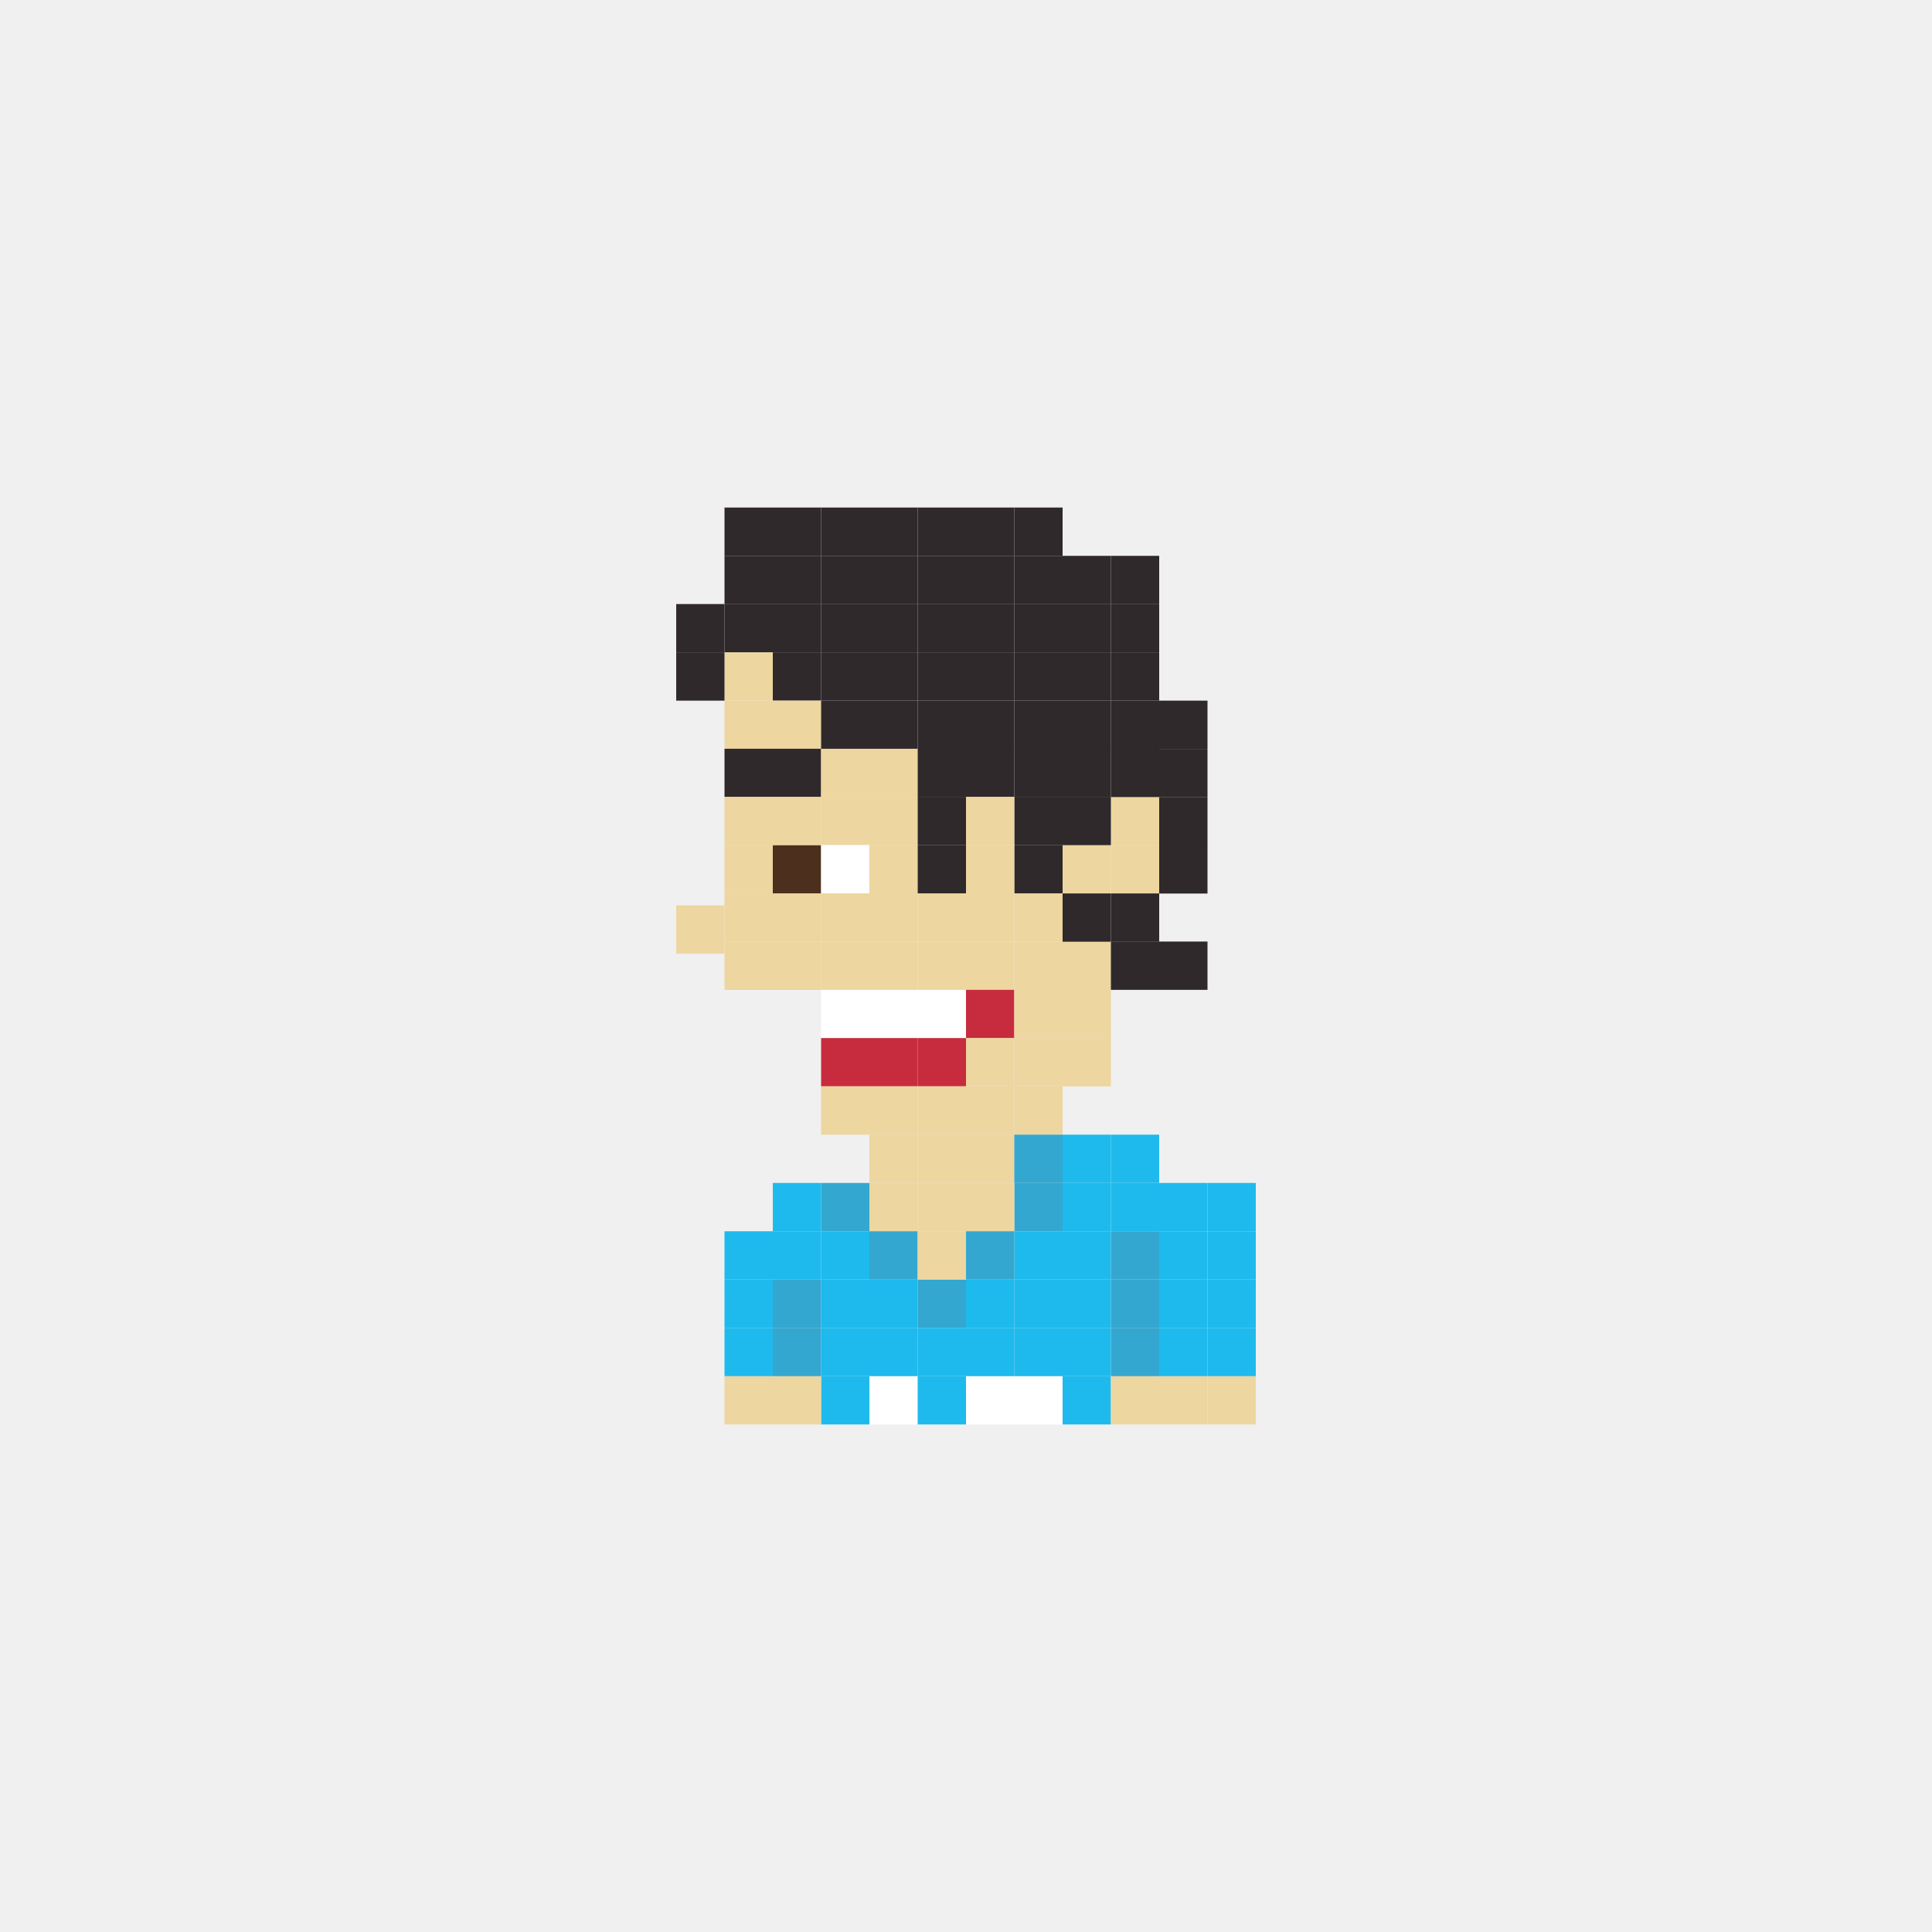
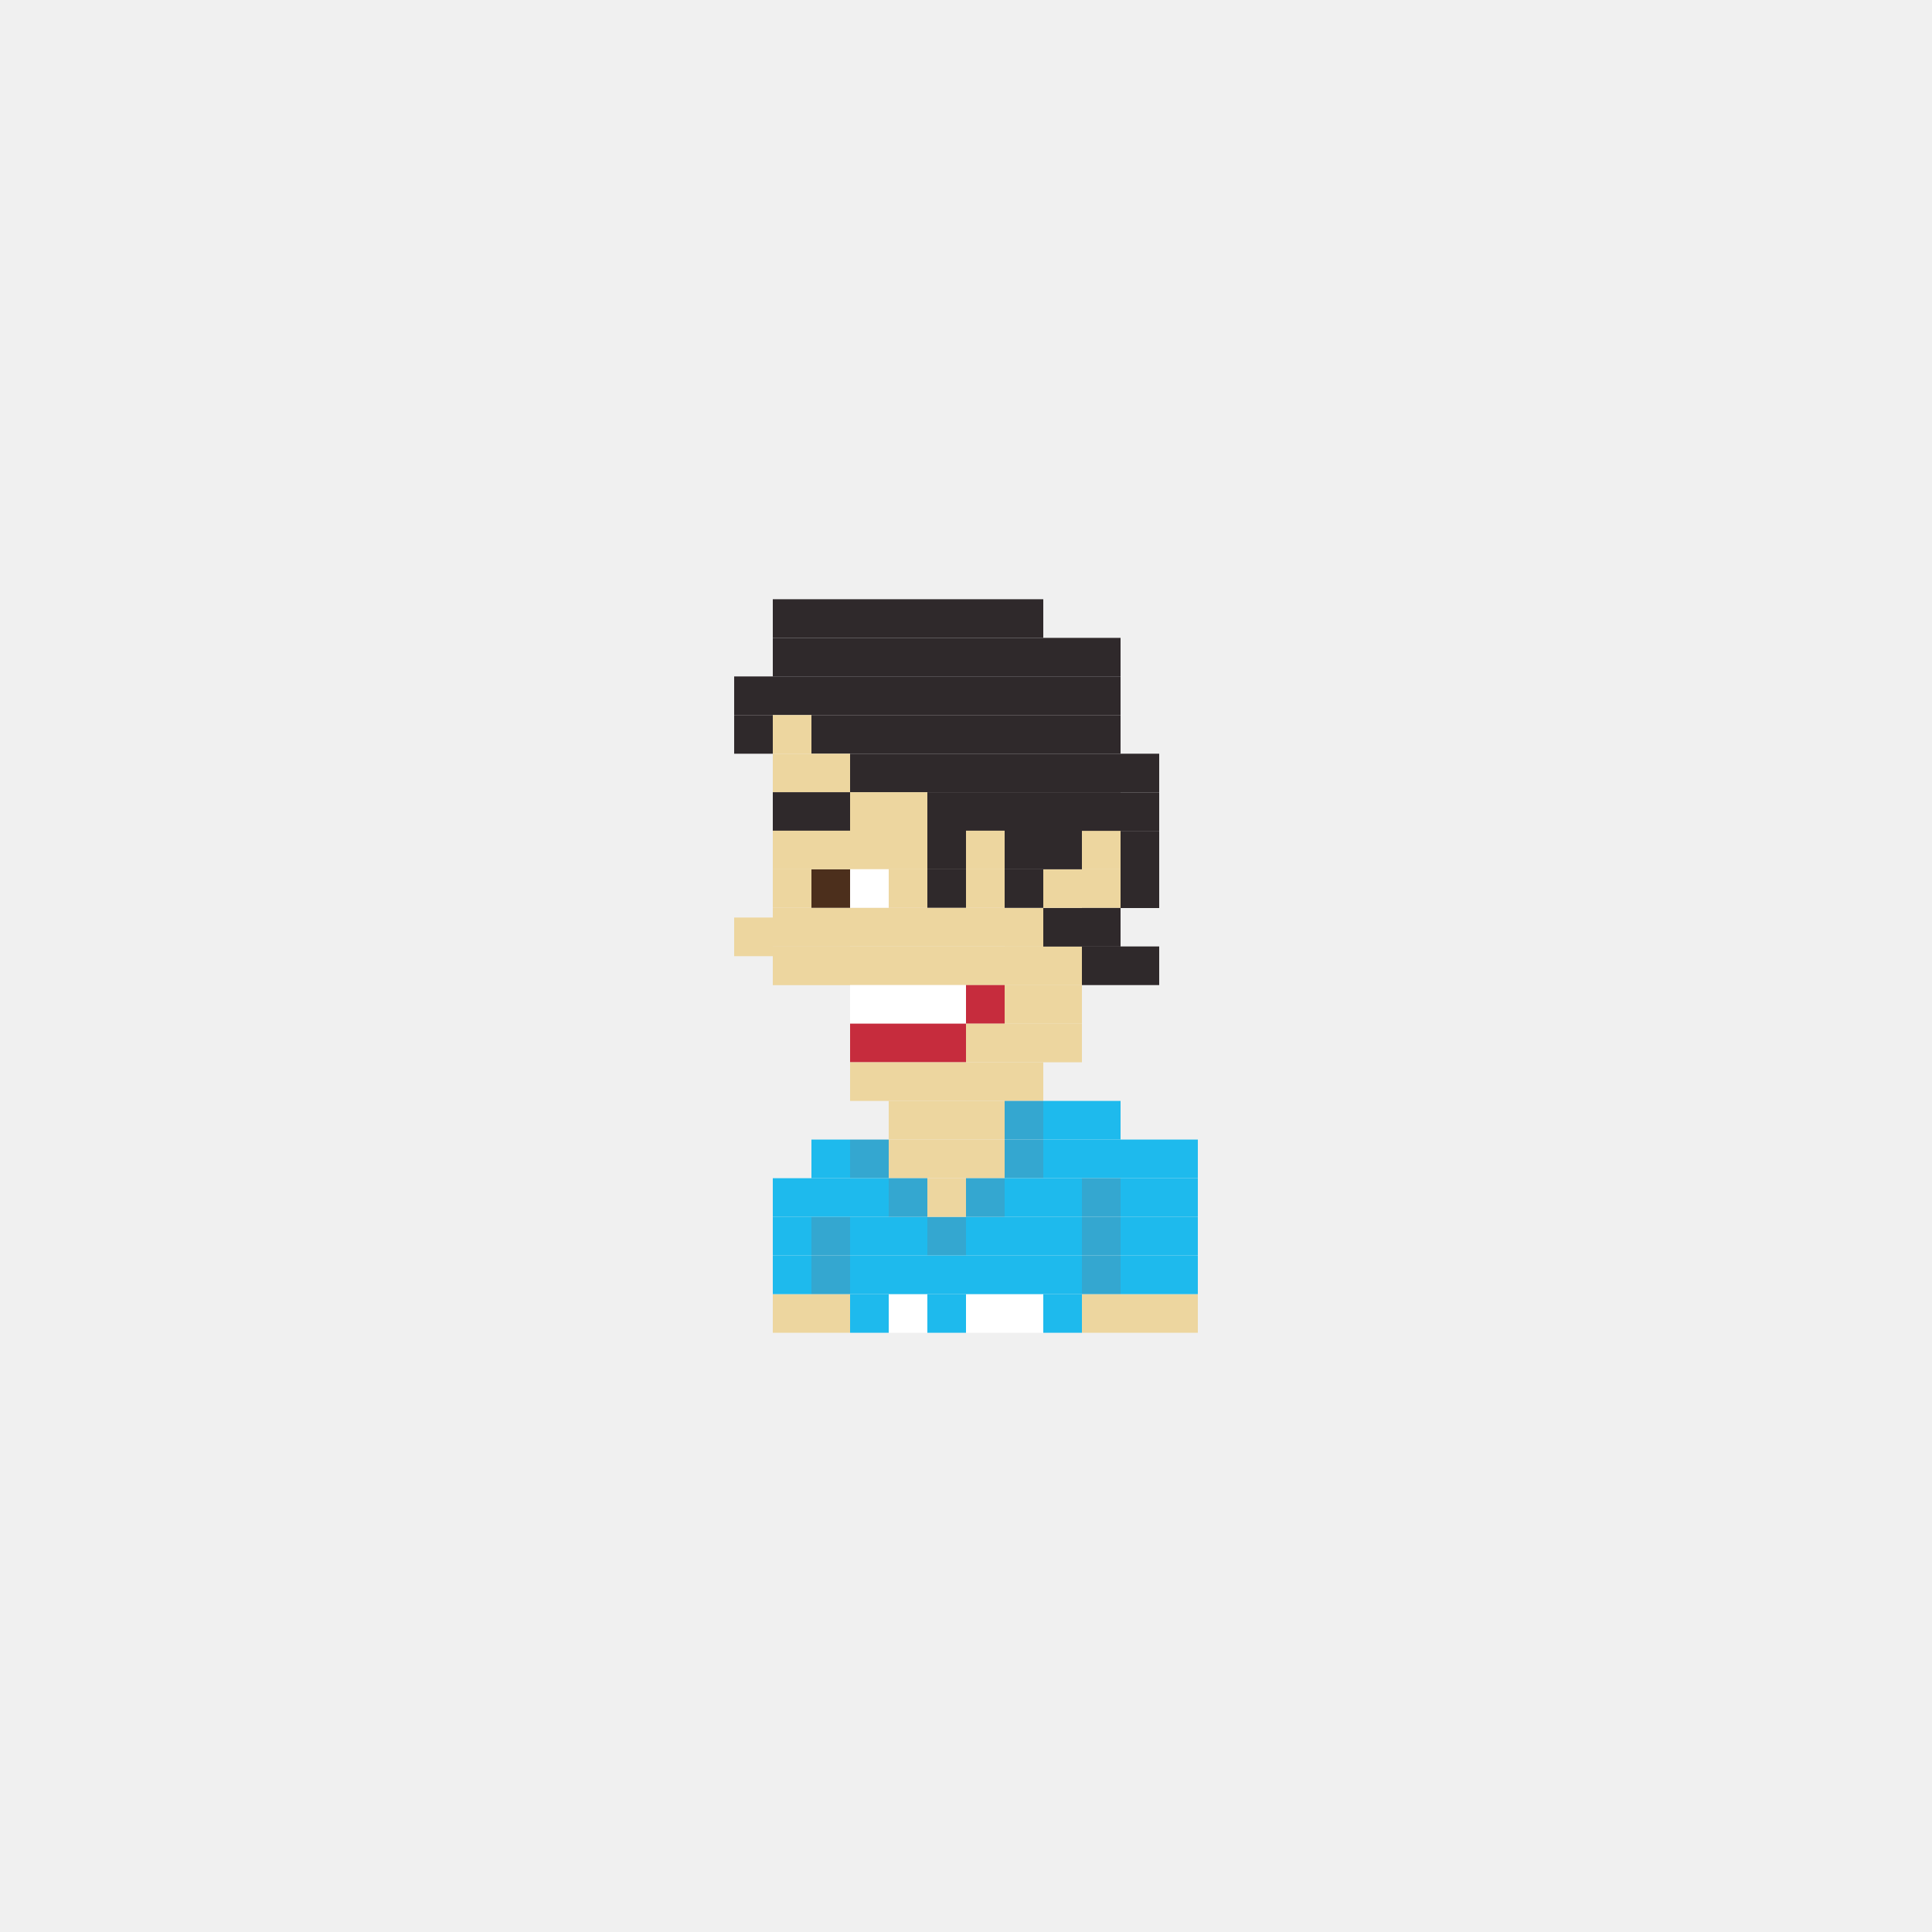
<svg xmlns="http://www.w3.org/2000/svg" version="1.1" id="Layer_1" x="0px" y="0px" width="300px" height="300px" viewBox="0 0 300 300" enable-background="new 0 0 300 300" xml:space="preserve">
  <g>
-     <rect x="120" y="78.811" fill="#2F292B" width="7.5" height="7.5" />
-     <rect x="112.5" y="78.811" fill="#2F292B" width="7.5" height="7.5" />
-     <rect x="127.5" y="78.811" fill="#2F292B" width="7.5" height="7.5" />
-     <rect x="135" y="78.811" fill="#2F292B" width="7.5" height="7.5" />
-     <rect x="142.5" y="78.811" fill="#2F292B" width="7.5" height="7.5" />
-     <rect x="112.5" y="93.796" fill="#2F292B" width="7.5" height="7.5" />
-     <rect x="120" y="93.796" fill="#2F292B" width="7.5" height="7.5" />
-     <rect x="127.5" y="93.796" fill="#2F292B" width="7.5" height="7.5" />
-     <rect x="135" y="93.796" fill="#2F292B" width="7.5" height="7.5" />
-     <rect x="142.5" y="93.796" fill="#2F292B" width="7.5" height="7.5" />
-     <rect x="150" y="93.796" fill="#2F292B" width="7.5" height="7.5" />
-     <rect x="112.5" y="101.296" fill="#EDD69F" width="7.5" height="7.5" />
-     <rect x="105" y="101.296" fill="#2F292B" width="7.5" height="7.5" />
-     <rect x="105" y="93.796" fill="#2F292B" width="7.5" height="7.5" />
-     <rect x="120" y="101.296" fill="#2F292B" width="7.5" height="7.5" />
-     <rect x="127.5" y="101.296" fill="#2F292B" width="7.5" height="7.5" />
-     <rect x="135" y="101.296" fill="#2F292B" width="7.5" height="7.5" />
-     <rect x="142.5" y="101.296" fill="#2F292B" width="7.5" height="7.5" />
-     <rect x="150" y="101.296" fill="#2F292B" width="7.5" height="7.5" />
-     <rect x="112.5" y="108.796" fill="#EDD69F" width="7.5" height="7.5" />
-     <rect x="120" y="108.796" fill="#EDD69F" width="7.5" height="7.5" />
-     <rect x="112.5" y="116.267" fill="#2F292B" width="7.5" height="7.5" />
-     <rect x="120" y="116.267" fill="#2F292B" width="7.5" height="7.5" />
-     <rect x="112.5" y="131.218" fill="#EDD69F" width="7.5" height="7.5" />
-     <rect x="120" y="131.218" fill="#4C2F1C" width="7.5" height="7.5" />
-     <rect x="112.5" y="138.733" fill="#EDD69F" width="7.5" height="7.5" />
-     <rect x="120" y="138.733" fill="#EDD69F" width="7.5" height="7.5" />
-     <rect x="112.5" y="146.218" fill="#EDD69F" width="7.5" height="7.5" />
-     <rect x="105" y="140.593" fill="#EDD69F" width="7.5" height="7.5" />
-     <rect x="120" y="146.218" fill="#EDD69F" width="7.5" height="7.5" />
-     <rect x="135" y="146.218" fill="#EDD69F" width="7.5" height="7.5" />
-     <rect x="127.5" y="146.218" fill="#EDD69F" width="7.5" height="7.5" />
-     <rect x="142.5" y="146.218" fill="#EDD69F" width="7.5" height="7.5" />
-     <rect x="157.5" y="146.218" fill="#EDD69F" width="7.5" height="7.5" />
-     <rect x="150" y="146.218" fill="#EDD69F" width="7.5" height="7.5" />
-     <rect x="135" y="153.704" fill="#FFFFFF" width="7.5" height="7.5" />
-     <rect x="127.5" y="153.704" fill="#FFFFFF" width="7.5" height="7.5" />
-     <rect x="142.5" y="153.704" fill="#FFFFFF" width="7.5" height="7.5" />
-     <rect x="150" y="153.704" fill="#C62C3D" width="7.5" height="7.5" />
-     <rect x="135" y="161.189" fill="#C62C3D" width="7.5" height="7.5" />
-     <rect x="127.5" y="161.189" fill="#C62C3D" width="7.5" height="7.5" />
-     <rect x="142.5" y="161.189" fill="#C62C3D" width="7.5" height="7.5" />
-     <rect x="150" y="161.189" fill="#EDD69F" width="7.5" height="7.5" />
-     <rect x="135" y="168.689" fill="#EDD69F" width="7.5" height="7.5" />
-     <rect x="127.5" y="168.689" fill="#EDD69F" width="7.5" height="7.5" />
-     <rect x="142.5" y="168.689" fill="#EDD69F" width="7.5" height="7.5" />
-     <rect x="135" y="176.189" fill="#EDD69F" width="7.5" height="7.5" />
-     <rect x="142.5" y="176.189" fill="#EDD69F" width="7.5" height="7.5" />
-     <rect x="135" y="183.689" fill="#EDD69F" width="7.5" height="7.5" />
-     <rect x="142.5" y="183.689" fill="#EDD69F" width="7.5" height="7.5" />
-     <rect x="150" y="176.189" fill="#EDD69F" width="7.5" height="7.5" />
-     <rect x="150" y="168.689" fill="#EDD69F" width="7.5" height="7.5" />
-     <rect x="157.5" y="168.689" fill="#EDD69F" width="7.5" height="7.5" />
-     <rect x="157.5" y="176.189" fill="#34A7D0" width="7.5" height="7.5" />
-     <rect x="165" y="176.189" fill="#1EBAED" width="7.5" height="7.5" />
-     <rect x="172.5" y="176.189" fill="#1EBAED" width="7.5" height="7.5" />
-     <rect x="157.5" y="183.689" fill="#34A7D0" width="7.5" height="7.5" />
-     <rect x="150" y="183.689" fill="#EDD69F" width="7.5" height="7.5" />
-     <rect x="127.5" y="183.689" fill="#34A7D0" width="7.5" height="7.5" />
-     <rect x="120" y="183.689" fill="#1EBAED" width="7.5" height="7.5" />
-     <rect x="165" y="183.689" fill="#1EBAED" width="7.5" height="7.5" />
-     <rect x="172.5" y="183.689" fill="#1EBAED" width="7.5" height="7.5" />
-     <rect x="180" y="183.689" fill="#1EBAED" width="7.5" height="7.5" />
-     <rect x="187.5" y="183.689" fill="#1EBAED" width="7.5" height="7.5" />
-     <rect x="135" y="198.689" fill="#1EBAED" width="7.5" height="7.5" />
-     <rect x="142.5" y="198.689" fill="#34A7D0" width="7.5" height="7.5" />
-     <rect x="157.5" y="198.689" fill="#1EBAED" width="7.5" height="7.5" />
-     <rect x="150" y="198.689" fill="#1EBAED" width="7.5" height="7.5" />
-     <rect x="127.5" y="198.689" fill="#1EBAED" width="7.5" height="7.5" />
-     <rect x="120" y="198.689" fill="#34A7D0" width="7.5" height="7.5" />
-     <rect x="112.5" y="198.689" fill="#1EBAED" width="7.5" height="7.5" />
-     <rect x="165" y="198.689" fill="#1EBAED" width="7.5" height="7.5" />
-     <rect x="172.5" y="198.689" fill="#34A7D0" width="7.5" height="7.5" />
-     <rect x="180" y="198.689" fill="#1EBAED" width="7.5" height="7.5" />
-     <rect x="187.5" y="198.689" fill="#1EBAED" width="7.5" height="7.5" />
-     <rect x="135" y="213.689" fill="#FFFFFF" width="7.5" height="7.5" />
-     <rect x="142.5" y="213.689" fill="#1EBAED" width="7.5" height="7.5" />
-     <rect x="157.5" y="213.689" fill="#FFFFFF" width="7.5" height="7.5" />
-     <rect x="150" y="213.689" fill="#FFFFFF" width="7.5" height="7.5" />
-     <rect x="127.5" y="213.689" fill="#1EBAED" width="7.5" height="7.5" />
-     <rect x="120" y="213.689" fill="#EDD69F" width="7.5" height="7.5" />
-     <rect x="112.5" y="213.689" fill="#EDD69F" width="7.5" height="7.5" />
-     <rect x="165" y="213.689" fill="#1EBAED" width="7.5" height="7.5" />
-     <rect x="172.5" y="213.689" fill="#EDD69F" width="7.5" height="7.5" />
-     <rect x="180" y="213.689" fill="#EDD69F" width="7.5" height="7.5" />
-     <rect x="187.5" y="213.689" fill="#EDD69F" width="7.5" height="7.5" />
-     <rect x="135" y="191.189" fill="#34A7D0" width="7.5" height="7.5" />
-     <rect x="142.5" y="191.189" fill="#EDD69F" width="7.5" height="7.5" />
-     <rect x="157.5" y="191.189" fill="#1EBAED" width="7.5" height="7.5" />
-     <rect x="150" y="191.189" fill="#34A7D0" width="7.5" height="7.5" />
-     <rect x="127.5" y="191.189" fill="#1EBAED" width="7.5" height="7.5" />
-     <rect x="120" y="191.189" fill="#1EBAED" width="7.5" height="7.5" />
-     <rect x="112.5" y="191.189" fill="#1EBAED" width="7.5" height="7.5" />
-     <rect x="165" y="191.189" fill="#1EBAED" width="7.5" height="7.5" />
-     <rect x="172.5" y="191.189" fill="#34A7D0" width="7.5" height="7.5" />
-     <rect x="180" y="191.189" fill="#1EBAED" width="7.5" height="7.5" />
-     <rect x="187.5" y="191.189" fill="#1EBAED" width="7.5" height="7.5" />
-     <rect x="135" y="206.189" fill="#1EBAED" width="7.5" height="7.5" />
-     <rect x="142.5" y="206.189" fill="#1EBAED" width="7.5" height="7.5" />
-     <rect x="157.5" y="206.189" fill="#1EBAED" width="7.5" height="7.5" />
-     <rect x="150" y="206.189" fill="#1EBAED" width="7.5" height="7.5" />
-     <rect x="127.5" y="206.189" fill="#1EBAED" width="7.5" height="7.5" />
-     <rect x="120" y="206.189" fill="#34A7D0" width="7.5" height="7.5" />
-     <rect x="112.5" y="206.189" fill="#1EBAED" width="7.5" height="7.5" />
-     <rect x="165" y="206.189" fill="#1EBAED" width="7.5" height="7.5" />
-     <rect x="172.5" y="206.189" fill="#34A7D0" width="7.5" height="7.5" />
-     <rect x="180" y="206.189" fill="#1EBAED" width="7.5" height="7.5" />
-     <rect x="187.5" y="206.189" fill="#1EBAED" width="7.5" height="7.5" />
-     <rect x="165" y="146.218" fill="#EDD69F" width="7.5" height="7.5" />
-     <rect x="157.5" y="138.733" fill="#EDD69F" width="7.5" height="7.5" />
-     <rect x="165" y="138.733" fill="#2F292B" width="7.5" height="7.5" />
-     <rect x="157.5" y="161.189" fill="#EDD69F" width="7.5" height="7.5" />
-     <rect x="165" y="161.189" fill="#EDD69F" width="7.5" height="7.5" />
-     <rect x="157.5" y="153.704" fill="#EDD69F" width="7.5" height="7.5" />
-     <rect x="165" y="153.704" fill="#EDD69F" width="7.5" height="7.5" />
-     <rect x="157.5" y="131.218" fill="#2F292B" width="7.5" height="7.5" />
-     <rect x="165" y="131.218" fill="#EDD69F" width="7.5" height="7.5" />
-     <rect x="157.5" y="116.267" fill="#2F292B" width="7.5" height="7.5" />
-     <rect x="165" y="116.267" fill="#2F292B" width="7.5" height="7.5" />
-     <rect x="172.5" y="131.218" fill="#EDD69F" width="7.5" height="7.5" />
-     <rect x="172.5" y="123.733" fill="#EDD69F" width="7.5" height="7.5" />
-     <rect x="127.5" y="108.796" fill="#2F292B" width="7.5" height="7.5" />
-     <rect x="135" y="108.796" fill="#2F292B" width="7.5" height="7.5" />
-     <rect x="142.5" y="108.796" fill="#2F292B" width="7.5" height="7.5" />
-     <rect x="150" y="108.796" fill="#2F292B" width="7.5" height="7.5" />
-     <rect x="127.5" y="116.267" fill="#EDD69F" width="7.5" height="7.5" />
-     <rect x="135" y="116.267" fill="#EDD69F" width="7.5" height="7.5" />
-     <rect x="142.5" y="116.267" fill="#2F292B" width="7.5" height="7.5" />
-     <rect x="150" y="116.267" fill="#2F292B" width="7.5" height="7.5" />
-     <rect x="112.5" y="123.733" fill="#EDD69F" width="7.5" height="7.5" />
-     <rect x="120" y="123.733" fill="#EDD69F" width="7.5" height="7.5" />
-     <rect x="157.5" y="123.733" fill="#2F292B" width="7.5" height="7.5" />
-     <rect x="165" y="123.733" fill="#2F292B" width="7.5" height="7.5" />
-     <rect x="127.5" y="123.733" fill="#EDD69F" width="7.5" height="7.5" />
-     <rect x="135" y="123.733" fill="#EDD69F" width="7.5" height="7.5" />
-     <rect x="142.5" y="123.733" fill="#2F292B" width="7.5" height="7.5" />
-     <rect x="150" y="123.733" fill="#EDD69F" width="7.5" height="7.5" />
-     <rect x="127.5" y="131.218" fill="#FFFFFF" width="7.5" height="7.5" />
-     <rect x="135" y="131.218" fill="#EDD69F" width="7.5" height="7.5" />
-     <rect x="142.5" y="131.218" fill="#2F292B" width="7.5" height="7.5" />
-     <rect x="150" y="131.218" fill="#EDD69F" width="7.5" height="7.5" />
-     <rect x="127.5" y="138.718" fill="#EDD69F" width="7.5" height="7.5" />
-     <rect x="135" y="138.718" fill="#EDD69F" width="7.5" height="7.5" />
-     <rect x="142.5" y="138.718" fill="#EDD69F" width="7.5" height="7.5" />
-     <rect x="150" y="138.718" fill="#EDD69F" width="7.5" height="7.5" />
-     <rect x="157.5" y="93.796" fill="#2F292B" width="7.5" height="7.5" />
-     <rect x="165" y="93.796" fill="#2F292B" width="7.5" height="7.5" />
-     <rect x="112.5" y="86.311" fill="#2F292B" width="7.5" height="7.5" />
-     <rect x="120" y="86.311" fill="#2F292B" width="7.5" height="7.5" />
-     <rect x="127.5" y="86.311" fill="#2F292B" width="7.5" height="7.5" />
-     <rect x="135" y="86.311" fill="#2F292B" width="7.5" height="7.5" />
-     <rect x="142.5" y="86.311" fill="#2F292B" width="7.5" height="7.5" />
-     <rect x="150" y="86.311" fill="#2F292B" width="7.5" height="7.5" />
-     <rect x="157.5" y="86.311" fill="#2F292B" width="7.5" height="7.5" />
-     <rect x="150" y="78.811" fill="#2F292B" width="7.5" height="7.5" />
-     <rect x="157.5" y="78.811" fill="#2F292B" width="7.5" height="7.5" />
-     <rect x="165" y="86.311" fill="#2F292B" width="7.5" height="7.5" />
-     <rect x="172.5" y="93.796" fill="#2F292B" width="7.5" height="7.5" />
-     <rect x="172.5" y="86.311" fill="#2F292B" width="7.5" height="7.5" />
-     <rect x="157.5" y="101.296" fill="#2F292B" width="7.5" height="7.5" />
-     <rect x="165" y="101.296" fill="#2F292B" width="7.5" height="7.5" />
-     <rect x="157.5" y="108.796" fill="#2F292B" width="7.5" height="7.5" />
-     <rect x="165" y="108.796" fill="#2F292B" width="7.5" height="7.5" />
-     <rect x="172.5" y="116.267" fill="#2F292B" width="7.5" height="7.5" />
-     <rect x="172.5" y="101.296" fill="#2F292B" width="7.5" height="7.5" />
-     <rect x="172.5" y="108.796" fill="#2F292B" width="7.5" height="7.5" />
-     <rect x="180" y="131.25" fill="#2F292B" width="7.5" height="7.5" />
-     <rect x="180" y="123.779" fill="#2F292B" width="7.5" height="7.5" />
-     <rect x="180" y="116.294" fill="#2F292B" width="7.5" height="7.5" />
-     <rect x="180" y="108.794" fill="#2F292B" width="7.5" height="7.5" />
-     <rect x="172.5" y="146.204" fill="#2F292B" width="7.5" height="7.5" />
-     <rect x="180" y="146.204" fill="#2F292B" width="7.5" height="7.5" />
-     <rect x="172.5" y="138.733" fill="#2F292B" width="7.5" height="7.5" />
+     <rect x="126" y="93.049" fill="#2F292B" width="6" height="6" />
+     <rect x="120" y="93.049" fill="#2F292B" width="6" height="6" />
+     <rect x="132" y="93.049" fill="#2F292B" width="6" height="6" />
+     <rect x="138" y="93.049" fill="#2F292B" width="6" height="6" />
+     <rect x="144" y="93.049" fill="#2F292B" width="6" height="6" />
+     <rect x="120" y="105.037" fill="#2F292B" width="6" height="6" />
+     <rect x="126" y="105.037" fill="#2F292B" width="6" height="6" />
+     <rect x="132" y="105.037" fill="#2F292B" width="6" height="6" />
+     <rect x="138" y="105.037" fill="#2F292B" width="6" height="6" />
+     <rect x="144" y="105.037" fill="#2F292B" width="6" height="6" />
+     <rect x="150" y="105.037" fill="#2F292B" width="6" height="6" />
+     <rect x="120" y="111.037" fill="#EDD69F" width="6" height="6" />
+     <rect x="114" y="111.037" fill="#2F292B" width="6" height="6" />
+     <rect x="114" y="105.037" fill="#2F292B" width="6" height="6" />
+     <rect x="126" y="111.037" fill="#2F292B" width="6" height="6" />
+     <rect x="132" y="111.037" fill="#2F292B" width="6" height="6" />
+     <rect x="138" y="111.037" fill="#2F292B" width="6" height="6" />
+     <rect x="144" y="111.037" fill="#2F292B" width="6" height="6" />
+     <rect x="150" y="111.037" fill="#2F292B" width="6" height="6" />
+     <rect x="120" y="117.037" fill="#EDD69F" width="6" height="6" />
+     <rect x="126" y="117.037" fill="#EDD69F" width="6" height="6" />
+     <rect x="120" y="123.014" fill="#2F292B" width="6" height="6" />
+     <rect x="126" y="123.014" fill="#2F292B" width="6" height="6" />
+     <rect x="120" y="134.975" fill="#EDD69F" width="6" height="6" />
+     <rect x="126" y="134.975" fill="#4C2F1C" width="6" height="6" />
+     <rect x="120" y="140.986" fill="#EDD69F" width="6" height="6" />
+     <rect x="126" y="140.986" fill="#EDD69F" width="6" height="6" />
+     <rect x="120" y="146.975" fill="#EDD69F" width="6" height="6" />
+     <rect x="114" y="142.475" fill="#EDD69F" width="6" height="6" />
+     <rect x="126" y="146.975" fill="#EDD69F" width="6" height="6" />
+     <rect x="138" y="146.975" fill="#EDD69F" width="6" height="6" />
+     <rect x="132" y="146.975" fill="#EDD69F" width="6" height="6" />
+     <rect x="144" y="146.975" fill="#EDD69F" width="6" height="6" />
+     <rect x="156" y="146.975" fill="#EDD69F" width="6" height="6" />
+     <rect x="150" y="146.975" fill="#EDD69F" width="6" height="6" />
+     <rect x="138" y="152.963" fill="#FFFFFF" width="6" height="6" />
+     <rect x="132" y="152.963" fill="#FFFFFF" width="6" height="6" />
+     <rect x="144" y="152.963" fill="#FFFFFF" width="6" height="6" />
+     <rect x="150" y="152.963" fill="#C62C3D" width="6" height="6" />
+     <rect x="138" y="158.951" fill="#C62C3D" width="6" height="6" />
+     <rect x="132" y="158.951" fill="#C62C3D" width="6" height="6" />
+     <rect x="144" y="158.951" fill="#C62C3D" width="6" height="6" />
+     <rect x="150" y="158.951" fill="#EDD69F" width="6" height="6" />
+     <rect x="138" y="164.951" fill="#EDD69F" width="6" height="6" />
+     <rect x="132" y="164.951" fill="#EDD69F" width="6" height="6" />
+     <rect x="144" y="164.951" fill="#EDD69F" width="6" height="6" />
+     <rect x="138" y="170.951" fill="#EDD69F" width="6" height="6" />
+     <rect x="144" y="170.951" fill="#EDD69F" width="6" height="6" />
+     <rect x="138" y="176.951" fill="#EDD69F" width="6" height="6" />
+     <rect x="144" y="176.951" fill="#EDD69F" width="6" height="6" />
+     <rect x="150" y="170.951" fill="#EDD69F" width="6" height="6" />
+     <rect x="150" y="164.951" fill="#EDD69F" width="6" height="6" />
+     <rect x="156" y="164.951" fill="#EDD69F" width="6" height="6" />
+     <rect x="156" y="170.951" fill="#34A7D0" width="6" height="6" />
+     <rect x="162" y="170.951" fill="#1EBAED" width="6" height="6" />
+     <rect x="168" y="170.951" fill="#1EBAED" width="6" height="6" />
+     <rect x="156" y="176.951" fill="#34A7D0" width="6" height="6" />
+     <rect x="150" y="176.951" fill="#EDD69F" width="6" height="6" />
+     <rect x="132" y="176.951" fill="#34A7D0" width="6" height="6" />
+     <rect x="126" y="176.951" fill="#1EBAED" width="6" height="6" />
+     <rect x="162" y="176.951" fill="#1EBAED" width="6" height="6" />
+     <rect x="168" y="176.951" fill="#1EBAED" width="6" height="6" />
+     <rect x="174" y="176.951" fill="#1EBAED" width="6" height="6" />
+     <rect x="180" y="176.951" fill="#1EBAED" width="6" height="6" />
+     <rect x="138" y="188.951" fill="#1EBAED" width="6" height="6" />
+     <rect x="144" y="188.951" fill="#34A7D0" width="6" height="6" />
+     <rect x="156" y="188.951" fill="#1EBAED" width="6" height="6" />
+     <rect x="150" y="188.951" fill="#1EBAED" width="6" height="6" />
+     <rect x="132" y="188.951" fill="#1EBAED" width="6" height="6" />
+     <rect x="126" y="188.951" fill="#34A7D0" width="6" height="6" />
+     <rect x="120" y="188.951" fill="#1EBAED" width="6" height="6" />
+     <rect x="162" y="188.951" fill="#1EBAED" width="6" height="6" />
+     <rect x="168" y="188.951" fill="#34A7D0" width="6" height="6" />
+     <rect x="174" y="188.951" fill="#1EBAED" width="6" height="6" />
+     <rect x="180" y="188.951" fill="#1EBAED" width="6" height="6" />
+     <rect x="138" y="200.951" fill="#FFFFFF" width="6" height="6" />
+     <rect x="144" y="200.951" fill="#1EBAED" width="6" height="6" />
+     <rect x="156" y="200.951" fill="#FFFFFF" width="6" height="6" />
+     <rect x="150" y="200.951" fill="#FFFFFF" width="6" height="6" />
+     <rect x="132" y="200.951" fill="#1EBAED" width="6" height="6" />
+     <rect x="126" y="200.951" fill="#EDD69F" width="6" height="6" />
+     <rect x="120" y="200.951" fill="#EDD69F" width="6" height="6" />
+     <rect x="162" y="200.951" fill="#1EBAED" width="6" height="6" />
+     <rect x="168" y="200.951" fill="#EDD69F" width="6" height="6" />
+     <rect x="174" y="200.951" fill="#EDD69F" width="6" height="6" />
+     <rect x="180" y="200.951" fill="#EDD69F" width="6" height="6" />
+     <rect x="138" y="182.951" fill="#34A7D0" width="6" height="6" />
+     <rect x="144" y="182.951" fill="#EDD69F" width="6" height="6" />
+     <rect x="156" y="182.951" fill="#1EBAED" width="6" height="6" />
+     <rect x="150" y="182.951" fill="#34A7D0" width="6" height="6" />
+     <rect x="132" y="182.951" fill="#1EBAED" width="6" height="6" />
+     <rect x="126" y="182.951" fill="#1EBAED" width="6" height="6" />
+     <rect x="120" y="182.951" fill="#1EBAED" width="6" height="6" />
+     <rect x="162" y="182.951" fill="#1EBAED" width="6" height="6" />
+     <rect x="168" y="182.951" fill="#34A7D0" width="6" height="6" />
+     <rect x="174" y="182.951" fill="#1EBAED" width="6" height="6" />
+     <rect x="180" y="182.951" fill="#1EBAED" width="6" height="6" />
+     <rect x="138" y="194.951" fill="#1EBAED" width="6" height="6" />
+     <rect x="144" y="194.951" fill="#1EBAED" width="6" height="6" />
+     <rect x="156" y="194.951" fill="#1EBAED" width="6" height="6" />
+     <rect x="150" y="194.951" fill="#1EBAED" width="6" height="6" />
+     <rect x="132" y="194.951" fill="#1EBAED" width="6" height="6" />
+     <rect x="126" y="194.951" fill="#34A7D0" width="6" height="6" />
+     <rect x="120" y="194.951" fill="#1EBAED" width="6" height="6" />
+     <rect x="162" y="194.951" fill="#1EBAED" width="6" height="6" />
+     <rect x="168" y="194.951" fill="#34A7D0" width="6" height="6" />
+     <rect x="174" y="194.951" fill="#1EBAED" width="6" height="6" />
+     <rect x="180" y="194.951" fill="#1EBAED" width="6" height="6" />
+     <rect x="162" y="146.975" fill="#EDD69F" width="6" height="6" />
+     <rect x="156" y="140.986" fill="#EDD69F" width="6" height="6" />
+     <rect x="162" y="140.986" fill="#2F292B" width="6" height="6" />
+     <rect x="156" y="158.951" fill="#EDD69F" width="6" height="6" />
+     <rect x="162" y="158.951" fill="#EDD69F" width="6" height="6" />
+     <rect x="156" y="152.963" fill="#EDD69F" width="6" height="6" />
+     <rect x="162" y="152.963" fill="#EDD69F" width="6" height="6" />
+     <rect x="156" y="134.975" fill="#2F292B" width="6" height="6" />
+     <rect x="162" y="134.975" fill="#EDD69F" width="6" height="6" />
+     <rect x="156" y="123.014" fill="#2F292B" width="6" height="6" />
+     <rect x="162" y="123.014" fill="#2F292B" width="6" height="6" />
+     <rect x="168" y="134.975" fill="#EDD69F" width="6" height="6" />
+     <rect x="168" y="128.986" fill="#EDD69F" width="6" height="6" />
+     <rect x="132" y="117.037" fill="#2F292B" width="6" height="6" />
+     <rect x="138" y="117.037" fill="#2F292B" width="6" height="6" />
+     <rect x="144" y="117.037" fill="#2F292B" width="6" height="6" />
+     <rect x="150" y="117.037" fill="#2F292B" width="6" height="6" />
+     <rect x="132" y="123.014" fill="#EDD69F" width="6" height="6" />
+     <rect x="138" y="123.014" fill="#EDD69F" width="6" height="6" />
+     <rect x="144" y="123.014" fill="#2F292B" width="6" height="6" />
+     <rect x="150" y="123.014" fill="#2F292B" width="6" height="6" />
+     <rect x="120" y="128.986" fill="#EDD69F" width="6" height="6" />
+     <rect x="126" y="128.986" fill="#EDD69F" width="6" height="6" />
+     <rect x="156" y="128.986" fill="#2F292B" width="6" height="6" />
+     <rect x="162" y="128.986" fill="#2F292B" width="6" height="6" />
+     <rect x="132" y="128.986" fill="#EDD69F" width="6" height="6" />
+     <rect x="138" y="128.986" fill="#EDD69F" width="6" height="6" />
+     <rect x="144" y="128.986" fill="#2F292B" width="6" height="6" />
+     <rect x="150" y="128.986" fill="#EDD69F" width="6" height="6" />
+     <rect x="132" y="134.975" fill="#FFFFFF" width="6" height="6" />
+     <rect x="138" y="134.975" fill="#EDD69F" width="6" height="6" />
+     <rect x="144" y="134.975" fill="#2F292B" width="6" height="6" />
+     <rect x="150" y="134.975" fill="#EDD69F" width="6" height="6" />
+     <rect x="132" y="140.975" fill="#EDD69F" width="6" height="6" />
+     <rect x="138" y="140.975" fill="#EDD69F" width="6" height="6" />
+     <rect x="144" y="140.975" fill="#EDD69F" width="6" height="6" />
+     <rect x="150" y="140.975" fill="#EDD69F" width="6" height="6" />
+     <rect x="156" y="105.037" fill="#2F292B" width="6" height="6" />
+     <rect x="162" y="105.037" fill="#2F292B" width="6" height="6" />
+     <rect x="120" y="99.049" fill="#2F292B" width="6" height="6" />
+     <rect x="126" y="99.049" fill="#2F292B" width="6" height="6" />
+     <rect x="132" y="99.049" fill="#2F292B" width="6" height="6" />
+     <rect x="138" y="99.049" fill="#2F292B" width="6" height="6" />
+     <rect x="144" y="99.049" fill="#2F292B" width="6" height="6" />
+     <rect x="150" y="99.049" fill="#2F292B" width="6" height="6" />
+     <rect x="156" y="99.049" fill="#2F292B" width="6" height="6" />
+     <rect x="150" y="93.049" fill="#2F292B" width="6" height="6" />
+     <rect x="156" y="93.049" fill="#2F292B" width="6" height="6" />
+     <rect x="162" y="99.049" fill="#2F292B" width="6" height="6" />
+     <rect x="168" y="105.037" fill="#2F292B" width="6" height="6" />
+     <rect x="168" y="99.049" fill="#2F292B" width="6" height="6" />
+     <rect x="156" y="111.037" fill="#2F292B" width="6" height="6" />
+     <rect x="162" y="111.037" fill="#2F292B" width="6" height="6" />
+     <rect x="156" y="117.037" fill="#2F292B" width="6" height="6" />
+     <rect x="162" y="117.037" fill="#2F292B" width="6" height="6" />
+     <rect x="168" y="123.014" fill="#2F292B" width="6" height="6" />
+     <rect x="168" y="111.037" fill="#2F292B" width="6" height="6" />
+     <rect x="168" y="117.037" fill="#2F292B" width="6" height="6" />
+     <rect x="174" y="135" fill="#2F292B" width="6" height="6" />
+     <rect x="174" y="129.023" fill="#2F292B" width="6" height="6" />
+     <rect x="174" y="123.035" fill="#2F292B" width="6" height="6" />
+     <rect x="174" y="117.035" fill="#2F292B" width="6" height="6" />
+     <rect x="168" y="146.963" fill="#2F292B" width="6" height="6" />
+     <rect x="174" y="146.963" fill="#2F292B" width="6" height="6" />
+     <rect x="168" y="140.986" fill="#2F292B" width="6" height="6" />
  </g>
</svg>
